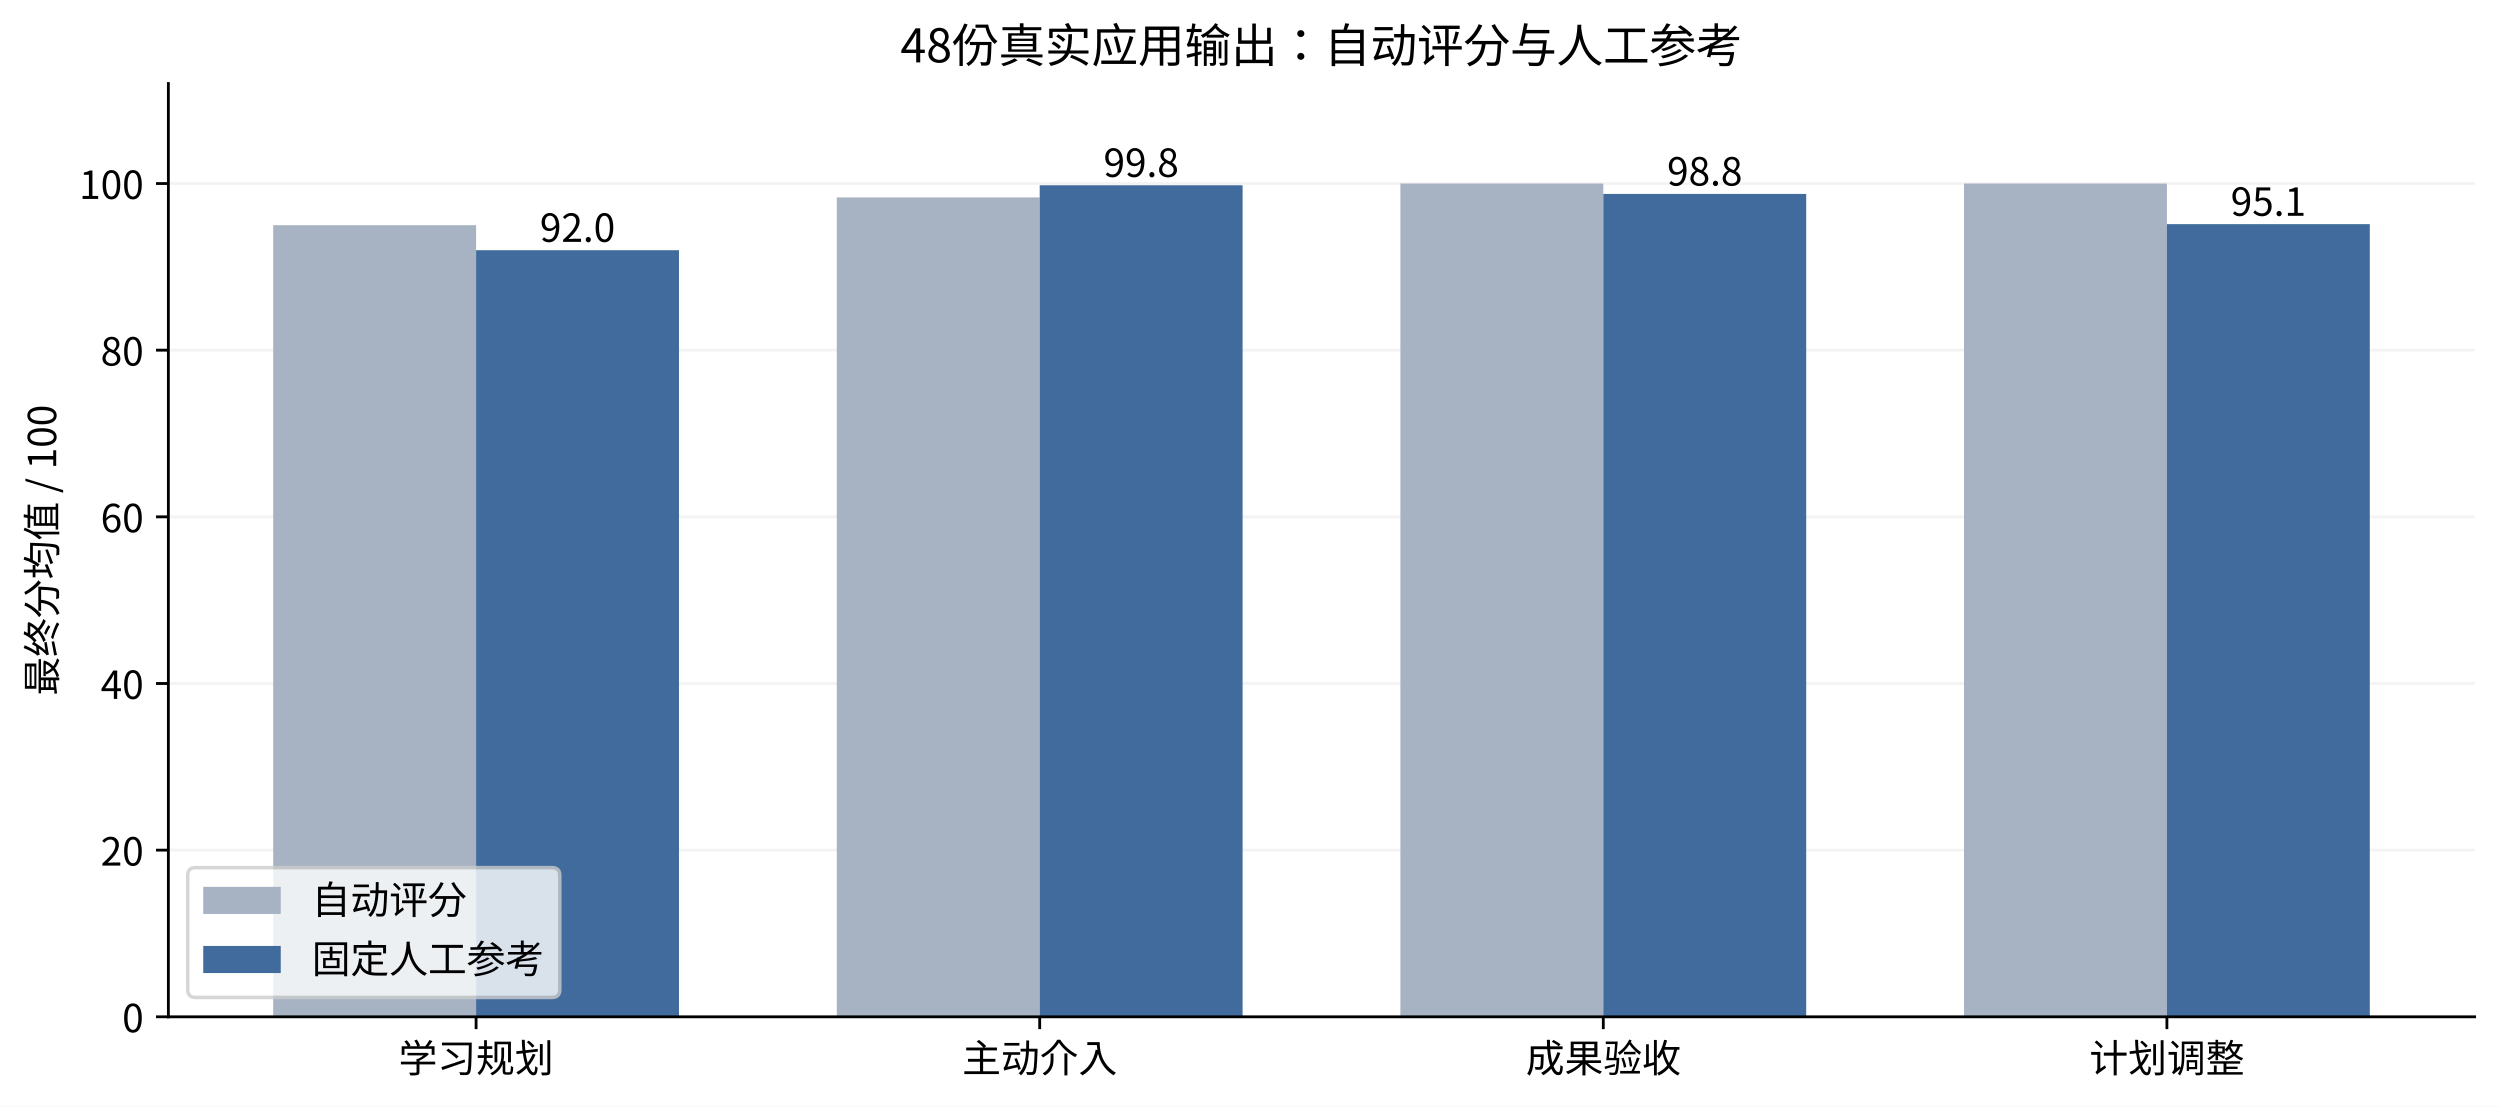
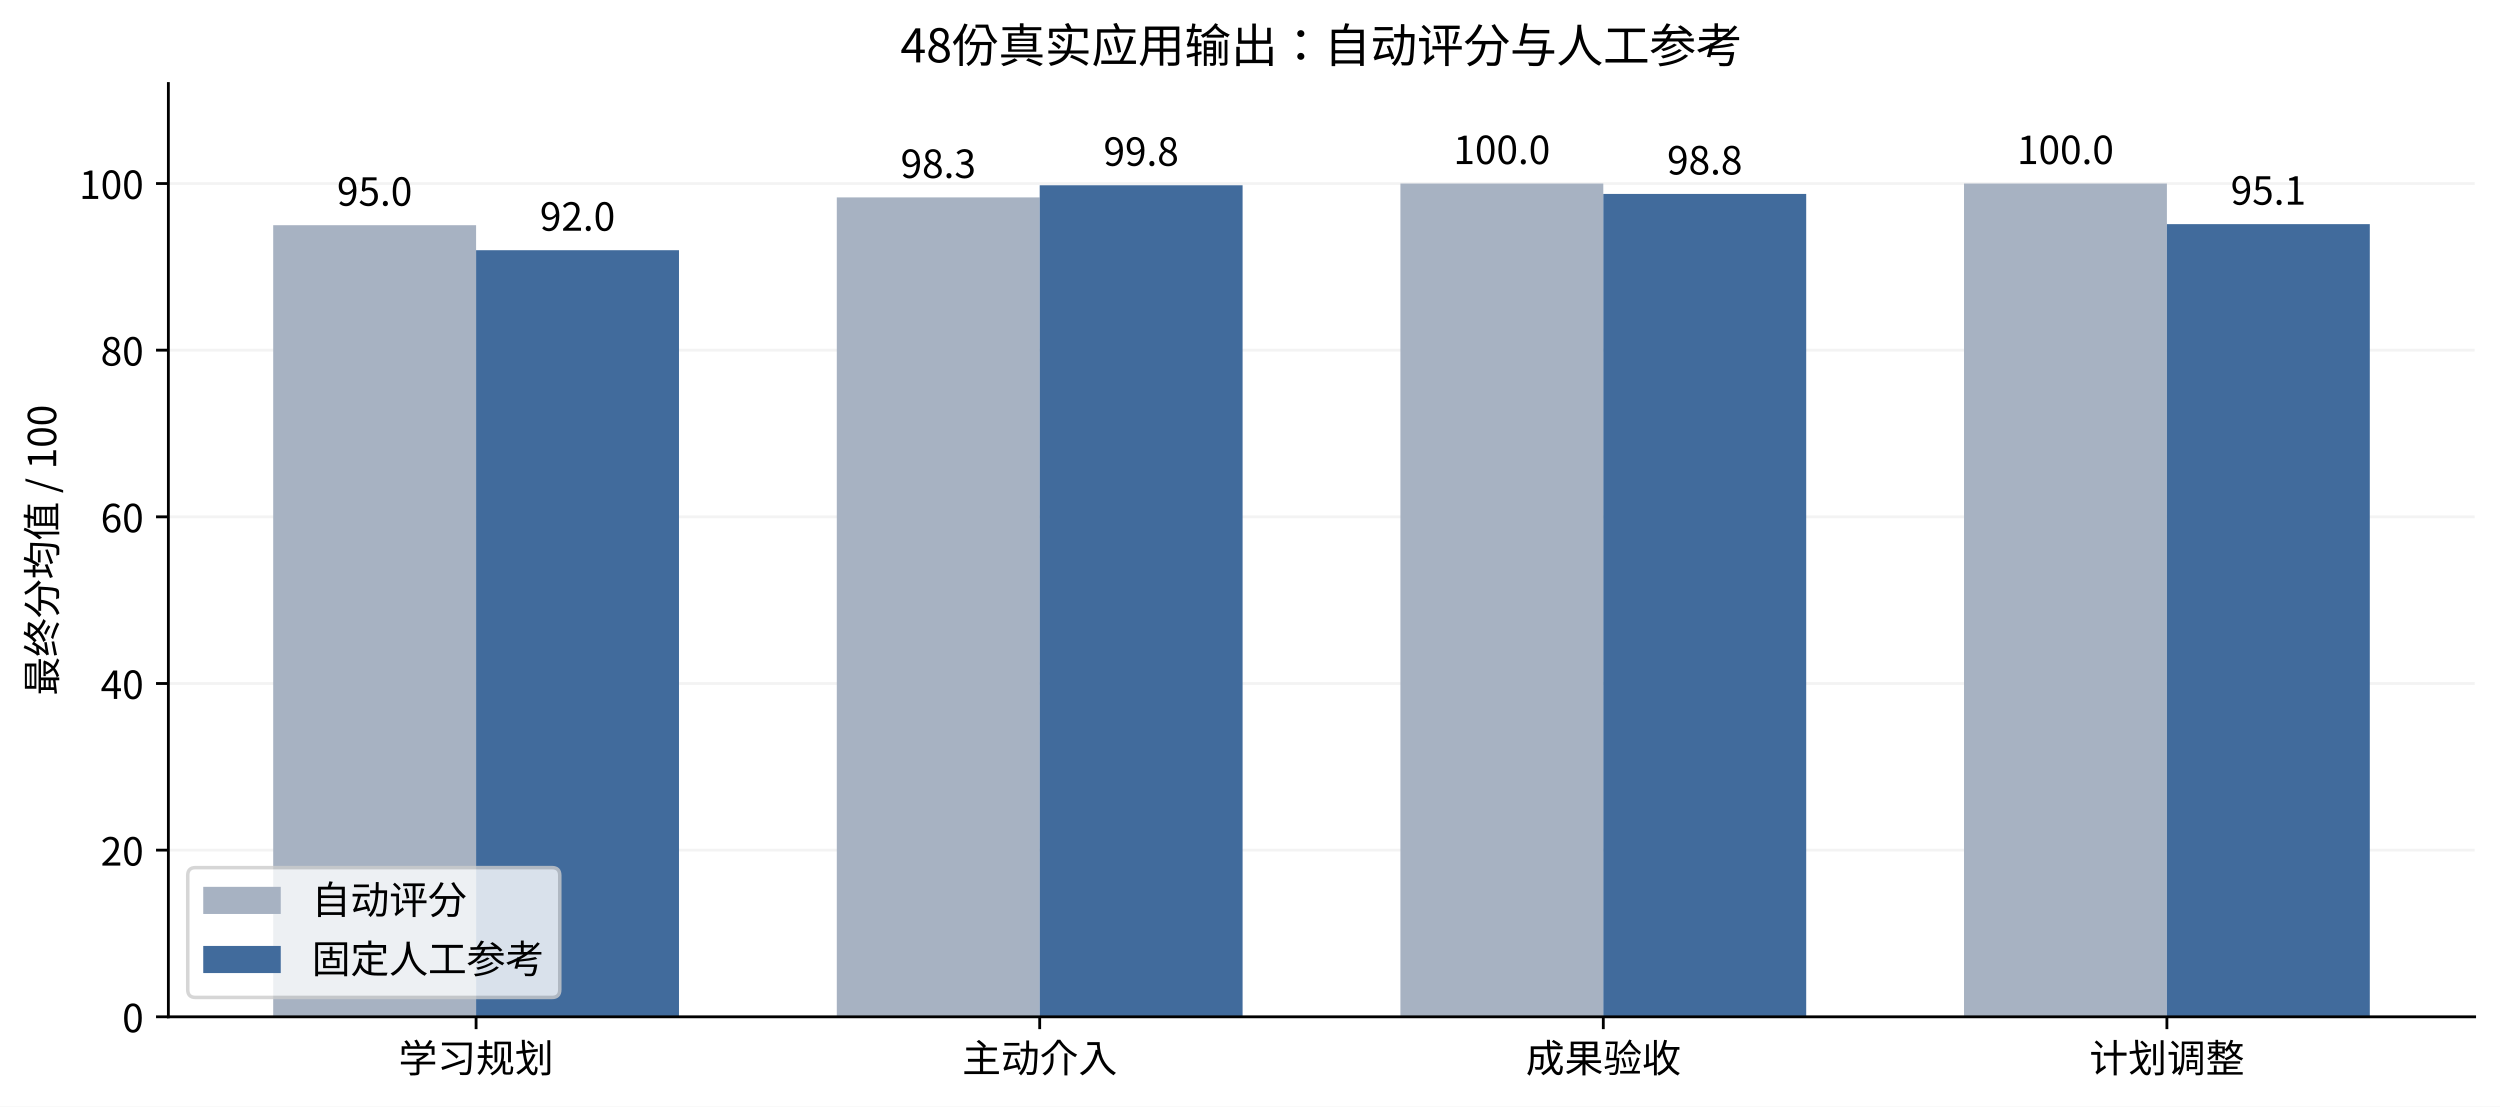
<svg xmlns="http://www.w3.org/2000/svg" xmlns:xlink="http://www.w3.org/1999/xlink" width="709.63pt" height="314.101pt" viewBox="0 0 709.63 314.101" version="1.1">
  <defs>
    <style type="text/css">*{stroke-linejoin: round; stroke-linecap: butt}</style>
  </defs>
  <g id="figure_1">
    <g id="patch_1">
      <path d="M 0 314.101 L 709.63 314.101 L 709.63 0 L 0 0 z " style="fill: #ffffff" />
    </g>
    <g id="axes_1">
      <g id="patch_2">
        <path d="M 47.79 288.626 L 702.43 288.626 L 702.43 23.706 L 47.79 23.706 z " style="fill: #ffffff" />
      </g>
      <g id="matplotlib.axis_1">
        <g id="xtick_1">
          <g id="line2d_1">
            <defs>
              <path id="m306c7330ba" d="M 0 0 L 0 3.5 " style="stroke: #000000; stroke-width: 0.8" />
            </defs>
            <g>
              <use xlink:href="#m306c7330ba" x="135.139" y="288.626" style="stroke: #000000; stroke-width: 0.8" />
            </g>
          </g>
          <g id="text_1">
            <text style="font-size: 11px; font-family: 'Noto Sans CJK JP'; text-anchor: middle" x="135.139" y="304.382" transform="rotate(-0 135.1393 304.3817)">学习规划</text>
          </g>
        </g>
        <g id="xtick_2">
          <g id="line2d_2">
            <g>
              <use xlink:href="#m306c7330ba" x="295.12" y="288.626" style="stroke: #000000; stroke-width: 0.8" />
            </g>
          </g>
          <g id="text_2">
            <text style="font-size: 11px; font-family: 'Noto Sans CJK JP'; text-anchor: middle" x="295.12" y="304.382" transform="rotate(-0 295.1198 304.3817)">主动介入</text>
          </g>
        </g>
        <g id="xtick_3">
          <g id="line2d_3">
            <g>
              <use xlink:href="#m306c7330ba" x="455.1" y="288.626" style="stroke: #000000; stroke-width: 0.8" />
            </g>
          </g>
          <g id="text_3">
            <text style="font-size: 11px; font-family: 'Noto Sans CJK JP'; text-anchor: middle" x="455.1" y="304.382" transform="rotate(-0 455.1002 304.3817)">成果验收</text>
          </g>
        </g>
        <g id="xtick_4">
          <g id="line2d_4">
            <g>
              <use xlink:href="#m306c7330ba" x="615.081" y="288.626" style="stroke: #000000; stroke-width: 0.8" />
            </g>
          </g>
          <g id="text_4">
            <text style="font-size: 11px; font-family: 'Noto Sans CJK JP'; text-anchor: middle" x="615.081" y="304.382" transform="rotate(-0 615.0807 304.3817)">计划调整</text>
          </g>
        </g>
      </g>
      <g id="matplotlib.axis_2">
        <g id="ytick_1">
          <g id="line2d_5">
            <path d="M 47.79 288.626 L 702.43 288.626 " clip-path="url(#pcb21c8c4e2)" style="fill: none; stroke: #b0b0b0; stroke-opacity: 0.15; stroke-width: 0.8; stroke-linecap: square" />
          </g>
          <g id="line2d_6">
            <defs>
              <path id="m685d8fcb3b" d="M 0 0 L -3.5 0 " style="stroke: #000000; stroke-width: 0.8" />
            </defs>
            <g>
              <use xlink:href="#m685d8fcb3b" x="47.79" y="288.626" style="stroke: #000000; stroke-width: 0.8" />
            </g>
          </g>
          <g id="text_5">
            <text style="font-size: 11px; font-family: 'Noto Sans CJK JP'; text-anchor: end" x="40.79" y="293.004" transform="rotate(-0 40.79 293.004)">0</text>
          </g>
        </g>
        <g id="ytick_2">
          <g id="line2d_7">
            <path d="M 47.79 241.319 L 702.43 241.319 " clip-path="url(#pcb21c8c4e2)" style="fill: none; stroke: #b0b0b0; stroke-opacity: 0.15; stroke-width: 0.8; stroke-linecap: square" />
          </g>
          <g id="line2d_8">
            <g>
              <use xlink:href="#m685d8fcb3b" x="47.79" y="241.319" style="stroke: #000000; stroke-width: 0.8" />
            </g>
          </g>
          <g id="text_6">
            <text style="font-size: 11px; font-family: 'Noto Sans CJK JP'; text-anchor: end" x="40.79" y="245.697" transform="rotate(-0 40.79 245.6969)">20</text>
          </g>
        </g>
        <g id="ytick_3">
          <g id="line2d_9">
            <path d="M 47.79 194.012 L 702.43 194.012 " clip-path="url(#pcb21c8c4e2)" style="fill: none; stroke: #b0b0b0; stroke-opacity: 0.15; stroke-width: 0.8; stroke-linecap: square" />
          </g>
          <g id="line2d_10">
            <g>
              <use xlink:href="#m685d8fcb3b" x="47.79" y="194.012" style="stroke: #000000; stroke-width: 0.8" />
            </g>
          </g>
          <g id="text_7">
            <text style="font-size: 11px; font-family: 'Noto Sans CJK JP'; text-anchor: end" x="40.79" y="198.39" transform="rotate(-0 40.79 198.3897)">40</text>
          </g>
        </g>
        <g id="ytick_4">
          <g id="line2d_11">
            <path d="M 47.79 146.705 L 702.43 146.705 " clip-path="url(#pcb21c8c4e2)" style="fill: none; stroke: #b0b0b0; stroke-opacity: 0.15; stroke-width: 0.8; stroke-linecap: square" />
          </g>
          <g id="line2d_12">
            <g>
              <use xlink:href="#m685d8fcb3b" x="47.79" y="146.705" style="stroke: #000000; stroke-width: 0.8" />
            </g>
          </g>
          <g id="text_8">
            <text style="font-size: 11px; font-family: 'Noto Sans CJK JP'; text-anchor: end" x="40.79" y="151.083" transform="rotate(-0 40.79 151.0826)">60</text>
          </g>
        </g>
        <g id="ytick_5">
          <g id="line2d_13">
            <path d="M 47.79 99.398 L 702.43 99.398 " clip-path="url(#pcb21c8c4e2)" style="fill: none; stroke: #b0b0b0; stroke-opacity: 0.15; stroke-width: 0.8; stroke-linecap: square" />
          </g>
          <g id="line2d_14">
            <g>
              <use xlink:href="#m685d8fcb3b" x="47.79" y="99.398" style="stroke: #000000; stroke-width: 0.8" />
            </g>
          </g>
          <g id="text_9">
            <text style="font-size: 11px; font-family: 'Noto Sans CJK JP'; text-anchor: end" x="40.79" y="103.775" transform="rotate(-0 40.79 103.7755)">80</text>
          </g>
        </g>
        <g id="ytick_6">
          <g id="line2d_15">
            <path d="M 47.79 52.091 L 702.43 52.091 " clip-path="url(#pcb21c8c4e2)" style="fill: none; stroke: #b0b0b0; stroke-opacity: 0.15; stroke-width: 0.8; stroke-linecap: square" />
          </g>
          <g id="line2d_16">
            <g>
              <use xlink:href="#m685d8fcb3b" x="47.79" y="52.091" style="stroke: #000000; stroke-width: 0.8" />
            </g>
          </g>
          <g id="text_10">
            <text style="font-size: 11px; font-family: 'Noto Sans CJK JP'; text-anchor: end" x="40.79" y="56.468" transform="rotate(-0 40.79 56.46832)">100</text>
          </g>
        </g>
        <g id="text_11">
          <text style="font-size: 11px; font-family: 'Noto Sans CJK JP'; text-anchor: middle" x="15.955" y="156.166" transform="rotate(-90 15.95531 156.1664)">最终分均值 / 100</text>
        </g>
      </g>
      <g id="patch_3">
        <path d="M 77.546 288.626 L 135.139 288.626 L 135.139 63.917 L 77.546 63.917 z " clip-path="url(#pcb21c8c4e2)" style="fill: #a7b2c2" />
      </g>
      <g id="patch_4">
        <path d="M 237.527 288.626 L 295.12 288.626 L 295.12 56.033 L 237.527 56.033 z " clip-path="url(#pcb21c8c4e2)" style="fill: #a7b2c2" />
      </g>
      <g id="patch_5">
        <path d="M 397.507 288.626 L 455.1 288.626 L 455.1 52.091 L 397.507 52.091 z " clip-path="url(#pcb21c8c4e2)" style="fill: #a7b2c2" />
      </g>
      <g id="patch_6">
        <path d="M 557.488 288.626 L 615.081 288.626 L 615.081 52.091 L 557.488 52.091 z " clip-path="url(#pcb21c8c4e2)" style="fill: #a7b2c2" />
      </g>
      <g id="patch_7">
        <path d="M 135.139 288.626 L 192.732 288.626 L 192.732 71.014 L 135.139 71.014 z " clip-path="url(#pcb21c8c4e2)" style="fill: #416b9c" />
      </g>
      <g id="patch_8">
        <path d="M 295.12 288.626 L 352.713 288.626 L 352.713 52.583 L 295.12 52.583 z " clip-path="url(#pcb21c8c4e2)" style="fill: #416b9c" />
      </g>
      <g id="patch_9">
        <path d="M 455.1 288.626 L 512.693 288.626 L 512.693 55.047 L 455.1 55.047 z " clip-path="url(#pcb21c8c4e2)" style="fill: #416b9c" />
      </g>
      <g id="patch_10">
        <path d="M 615.081 288.626 L 672.674 288.626 L 672.674 63.622 L 615.081 63.622 z " clip-path="url(#pcb21c8c4e2)" style="fill: #416b9c" />
      </g>
      <g id="patch_11">
        <path d="M 47.79 288.626 L 47.79 23.706 " style="fill: none; stroke: #000000; stroke-width: 0.8; stroke-linejoin: miter; stroke-linecap: square" />
      </g>
      <g id="patch_12">
        <path d="M 47.79 288.626 L 702.43 288.626 " style="fill: none; stroke: #000000; stroke-width: 0.8; stroke-linejoin: miter; stroke-linecap: square" />
      </g>
      <g id="text_12">
-         <text style="font-size: 11px; font-family: 'Noto Sans CJK JP'; text-anchor: middle" x="163.936" y="68.648" transform="rotate(-0 163.9358 68.64816)">92.0</text>
+         <text style="font-size: 11px; font-family: 'Noto Sans CJK JP'; text-anchor: middle" x="106.343" y="58.398" transform="rotate(-0 106.3428 58.39776)">95.0</text>
      </g>
      <g id="text_13">
-         <text style="font-size: 11px; font-family: 'Noto Sans CJK JP'; text-anchor: middle" x="323.916" y="50.218" transform="rotate(-0 323.9163 50.21809)">99.8</text>
+         <text style="font-size: 11px; font-family: 'Noto Sans CJK JP'; text-anchor: middle" x="266.323" y="50.513" transform="rotate(-0 266.3233 50.51324)">98.3</text>
      </g>
      <g id="text_14">
-         <text style="font-size: 11px; font-family: 'Noto Sans CJK JP'; text-anchor: middle" x="483.897" y="52.682" transform="rotate(-0 483.8967 52.682)">98.8</text>
+         <text style="font-size: 11px; font-family: 'Noto Sans CJK JP'; text-anchor: middle" x="426.304" y="46.571" transform="rotate(-0 426.3037 46.57097)">100.0</text>
      </g>
      <g id="text_15">
-         <text style="font-size: 11px; font-family: 'Noto Sans CJK JP'; text-anchor: middle" x="643.877" y="61.256" transform="rotate(-0 643.8772 61.25642)">95.1</text>
+         <text style="font-size: 11px; font-family: 'Noto Sans CJK JP'; text-anchor: middle" x="586.284" y="46.571" transform="rotate(-0 586.2842 46.57097)">100.0</text>
      </g>
      <g id="text_16">
+         <text style="font-size: 11px; font-family: 'Noto Sans CJK JP'; text-anchor: middle" x="163.936" y="65.494" transform="rotate(-0 163.9358 65.49383)">92.0</text>
+       </g>
+       <g id="text_17">
+         <text style="font-size: 11px; font-family: 'Noto Sans CJK JP'; text-anchor: middle" x="323.916" y="47.064" transform="rotate(-0 323.9163 47.06376)">99.8</text>
+       </g>
+       <g id="text_18">
+         <text style="font-size: 11px; font-family: 'Noto Sans CJK JP'; text-anchor: middle" x="483.897" y="49.528" transform="rotate(-0 483.8967 49.52767)">98.8</text>
+       </g>
+       <g id="text_19">
+         <text style="font-size: 11px; font-family: 'Noto Sans CJK JP'; text-anchor: middle" x="643.877" y="58.102" transform="rotate(-0 643.8772 58.10209)">95.1</text>
+       </g>
+       <g id="text_20">
        <text style="font-size: 13.2px; font-family: 'Noto Sans CJK JP'; text-anchor: middle" x="375.11" y="17.706" transform="rotate(-0 375.11 17.70638)">48份真实应用输出：自动评分与人工参考</text>
      </g>
      <g id="legend_1">
        <g id="patch_13">
          <path d="M 55.49 283.126 L 156.69 283.126 Q 158.89 283.126 158.89 280.926 L 158.89 248.476 Q 158.89 246.276 156.69 246.276 L 55.49 246.276 Q 53.29 246.276 53.29 248.476 L 53.29 280.926 Q 53.29 283.126 55.49 283.126 z " style="fill: #ffffff; opacity: 0.8; stroke: #cccccc; stroke-linejoin: miter" />
        </g>
        <g id="patch_14">
          <path d="M 57.69 259.432 L 79.69 259.432 L 79.69 251.732 L 57.69 251.732 z " style="fill: #a7b2c2" />
        </g>
-         <g id="text_17">
+         <g id="text_21">
          <text style="font-size: 11px; font-family: 'Noto Sans CJK JP'; text-anchor: start" x="88.49" y="259.432" transform="rotate(-0 88.49 259.4317)">自动评分</text>
        </g>
        <g id="patch_15">
          <path d="M 57.69 276.207 L 79.69 276.207 L 79.69 268.507 L 57.69 268.507 z " style="fill: #416b9c" />
        </g>
-         <g id="text_18">
+         <g id="text_22">
          <text style="font-size: 11px; font-family: 'Noto Sans CJK JP'; text-anchor: start" x="88.49" y="276.207" transform="rotate(-0 88.49 276.2067)">固定人工参考</text>
        </g>
      </g>
    </g>
  </g>
  <defs>
    <clipPath id="pcb21c8c4e2">
      <rect x="47.79" y="23.706" width="654.64" height="264.92" />
    </clipPath>
  </defs>
</svg>
